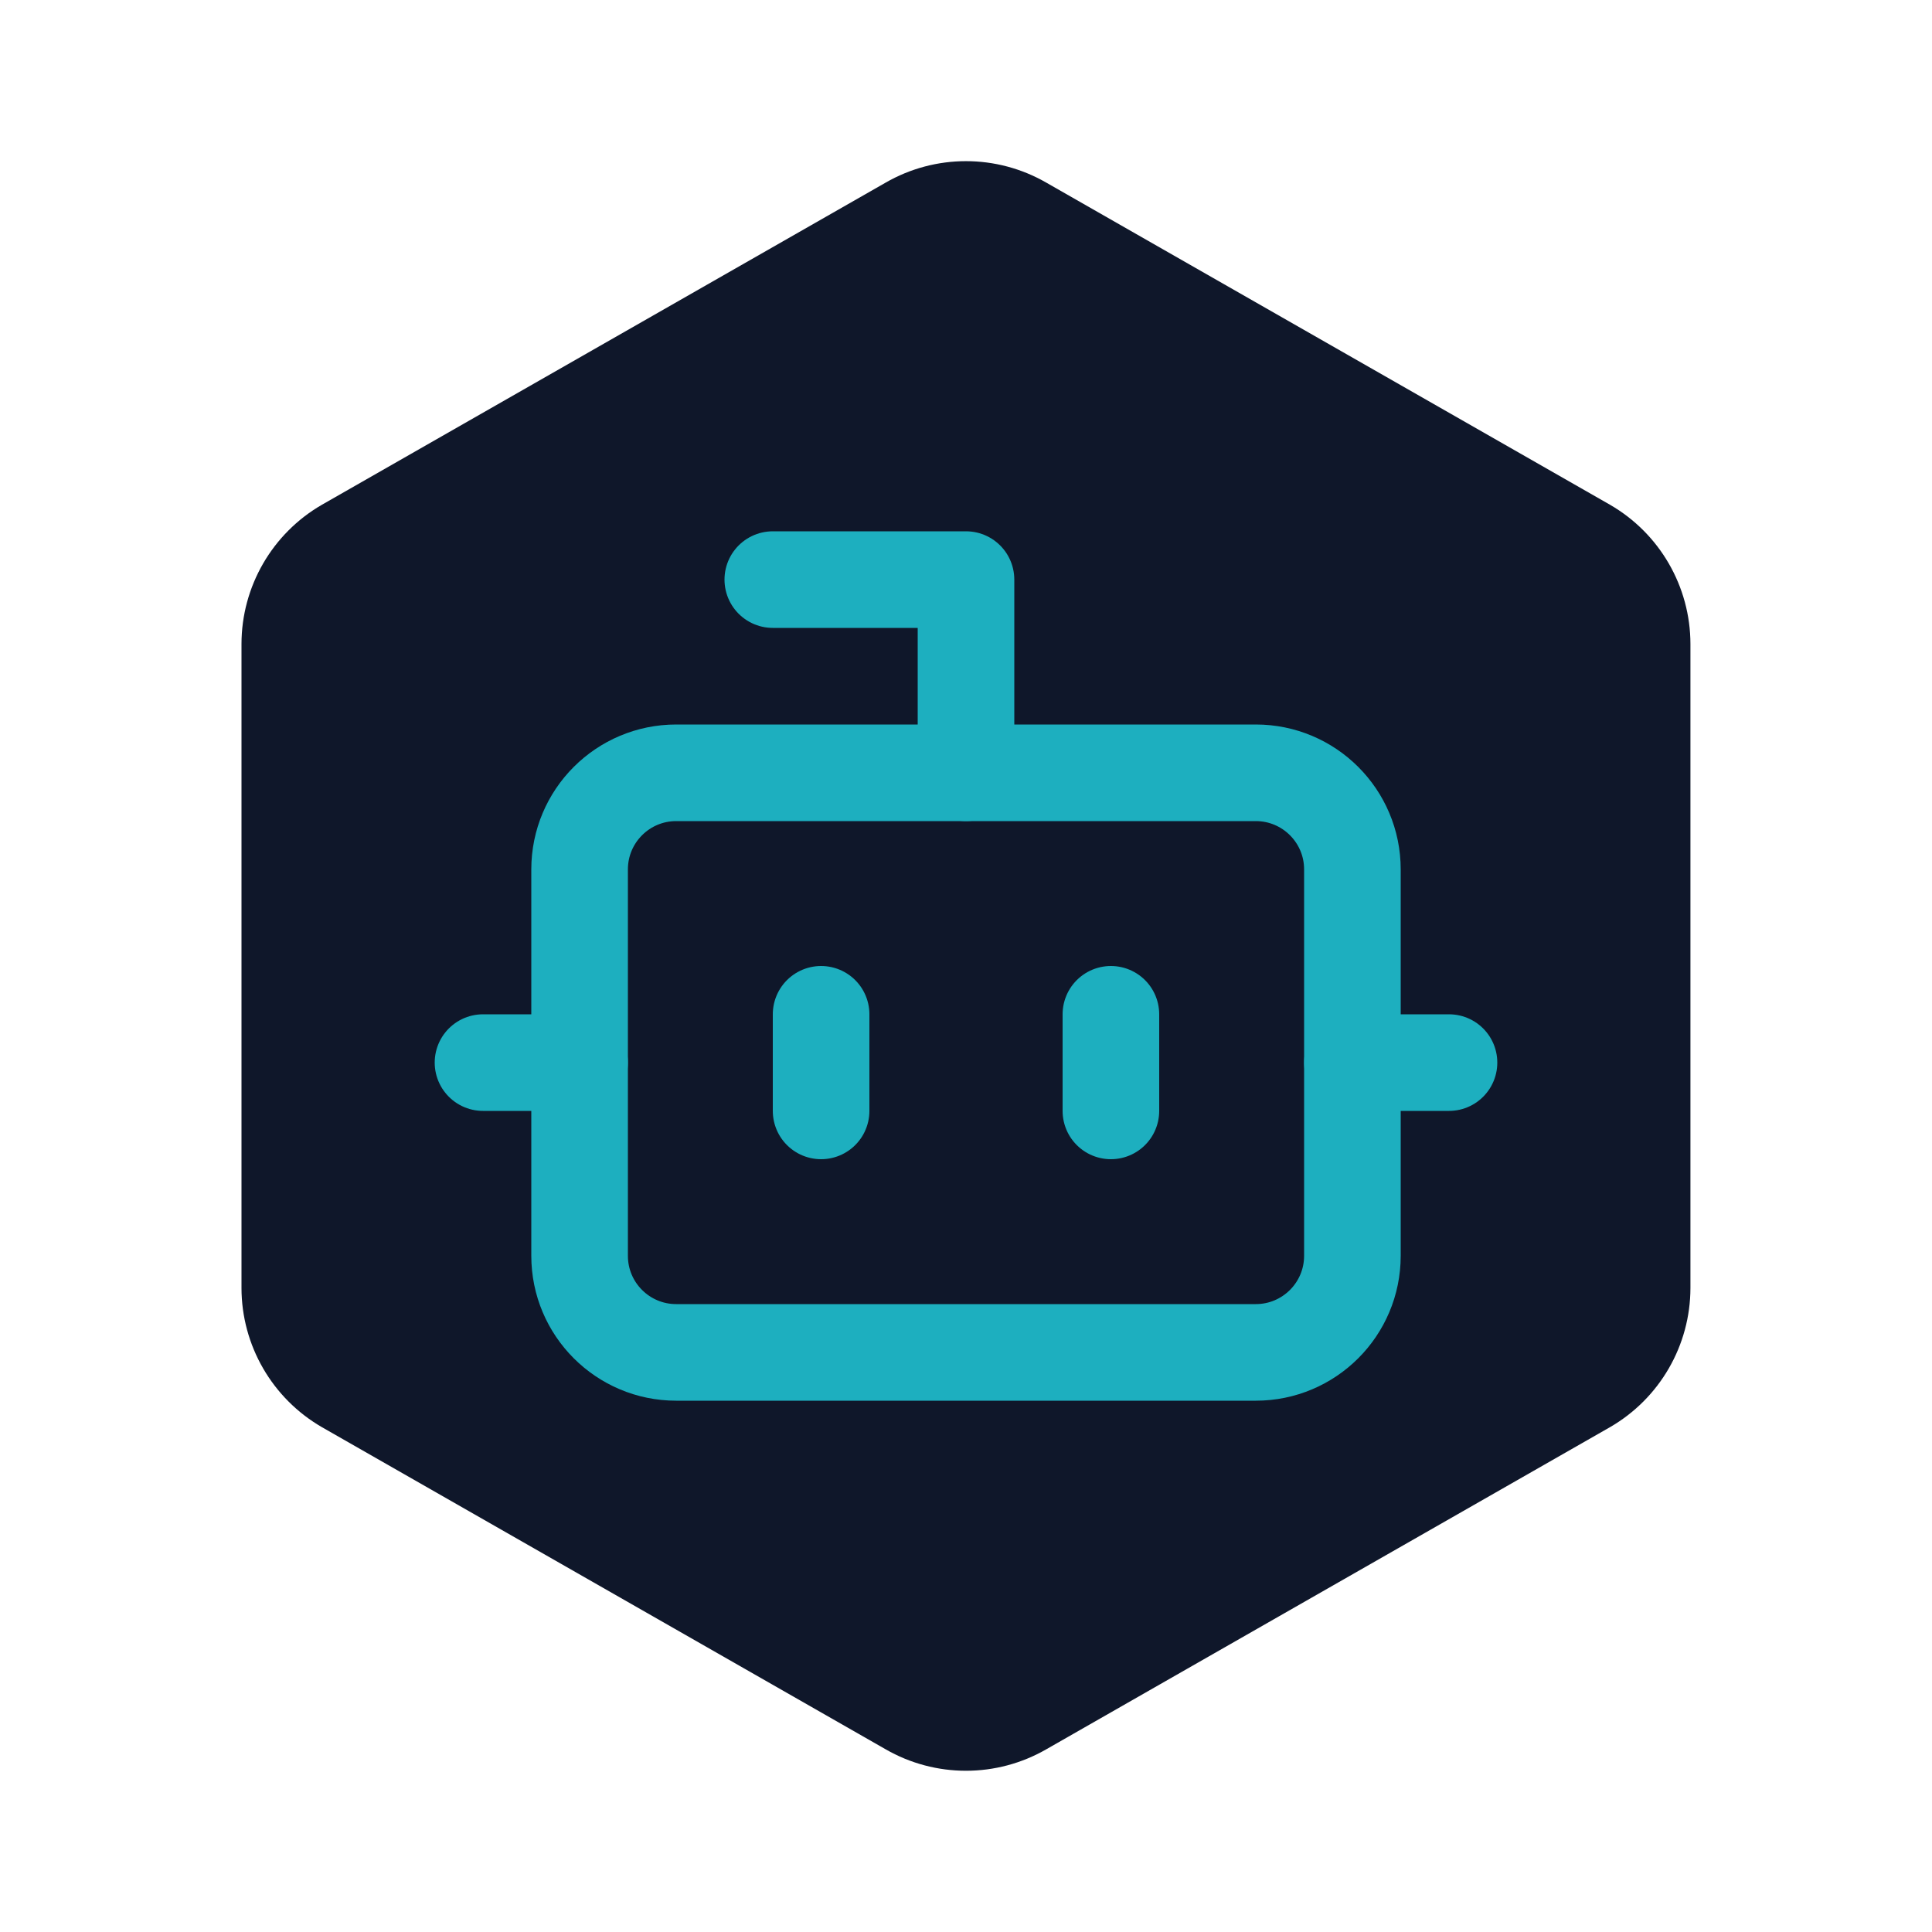
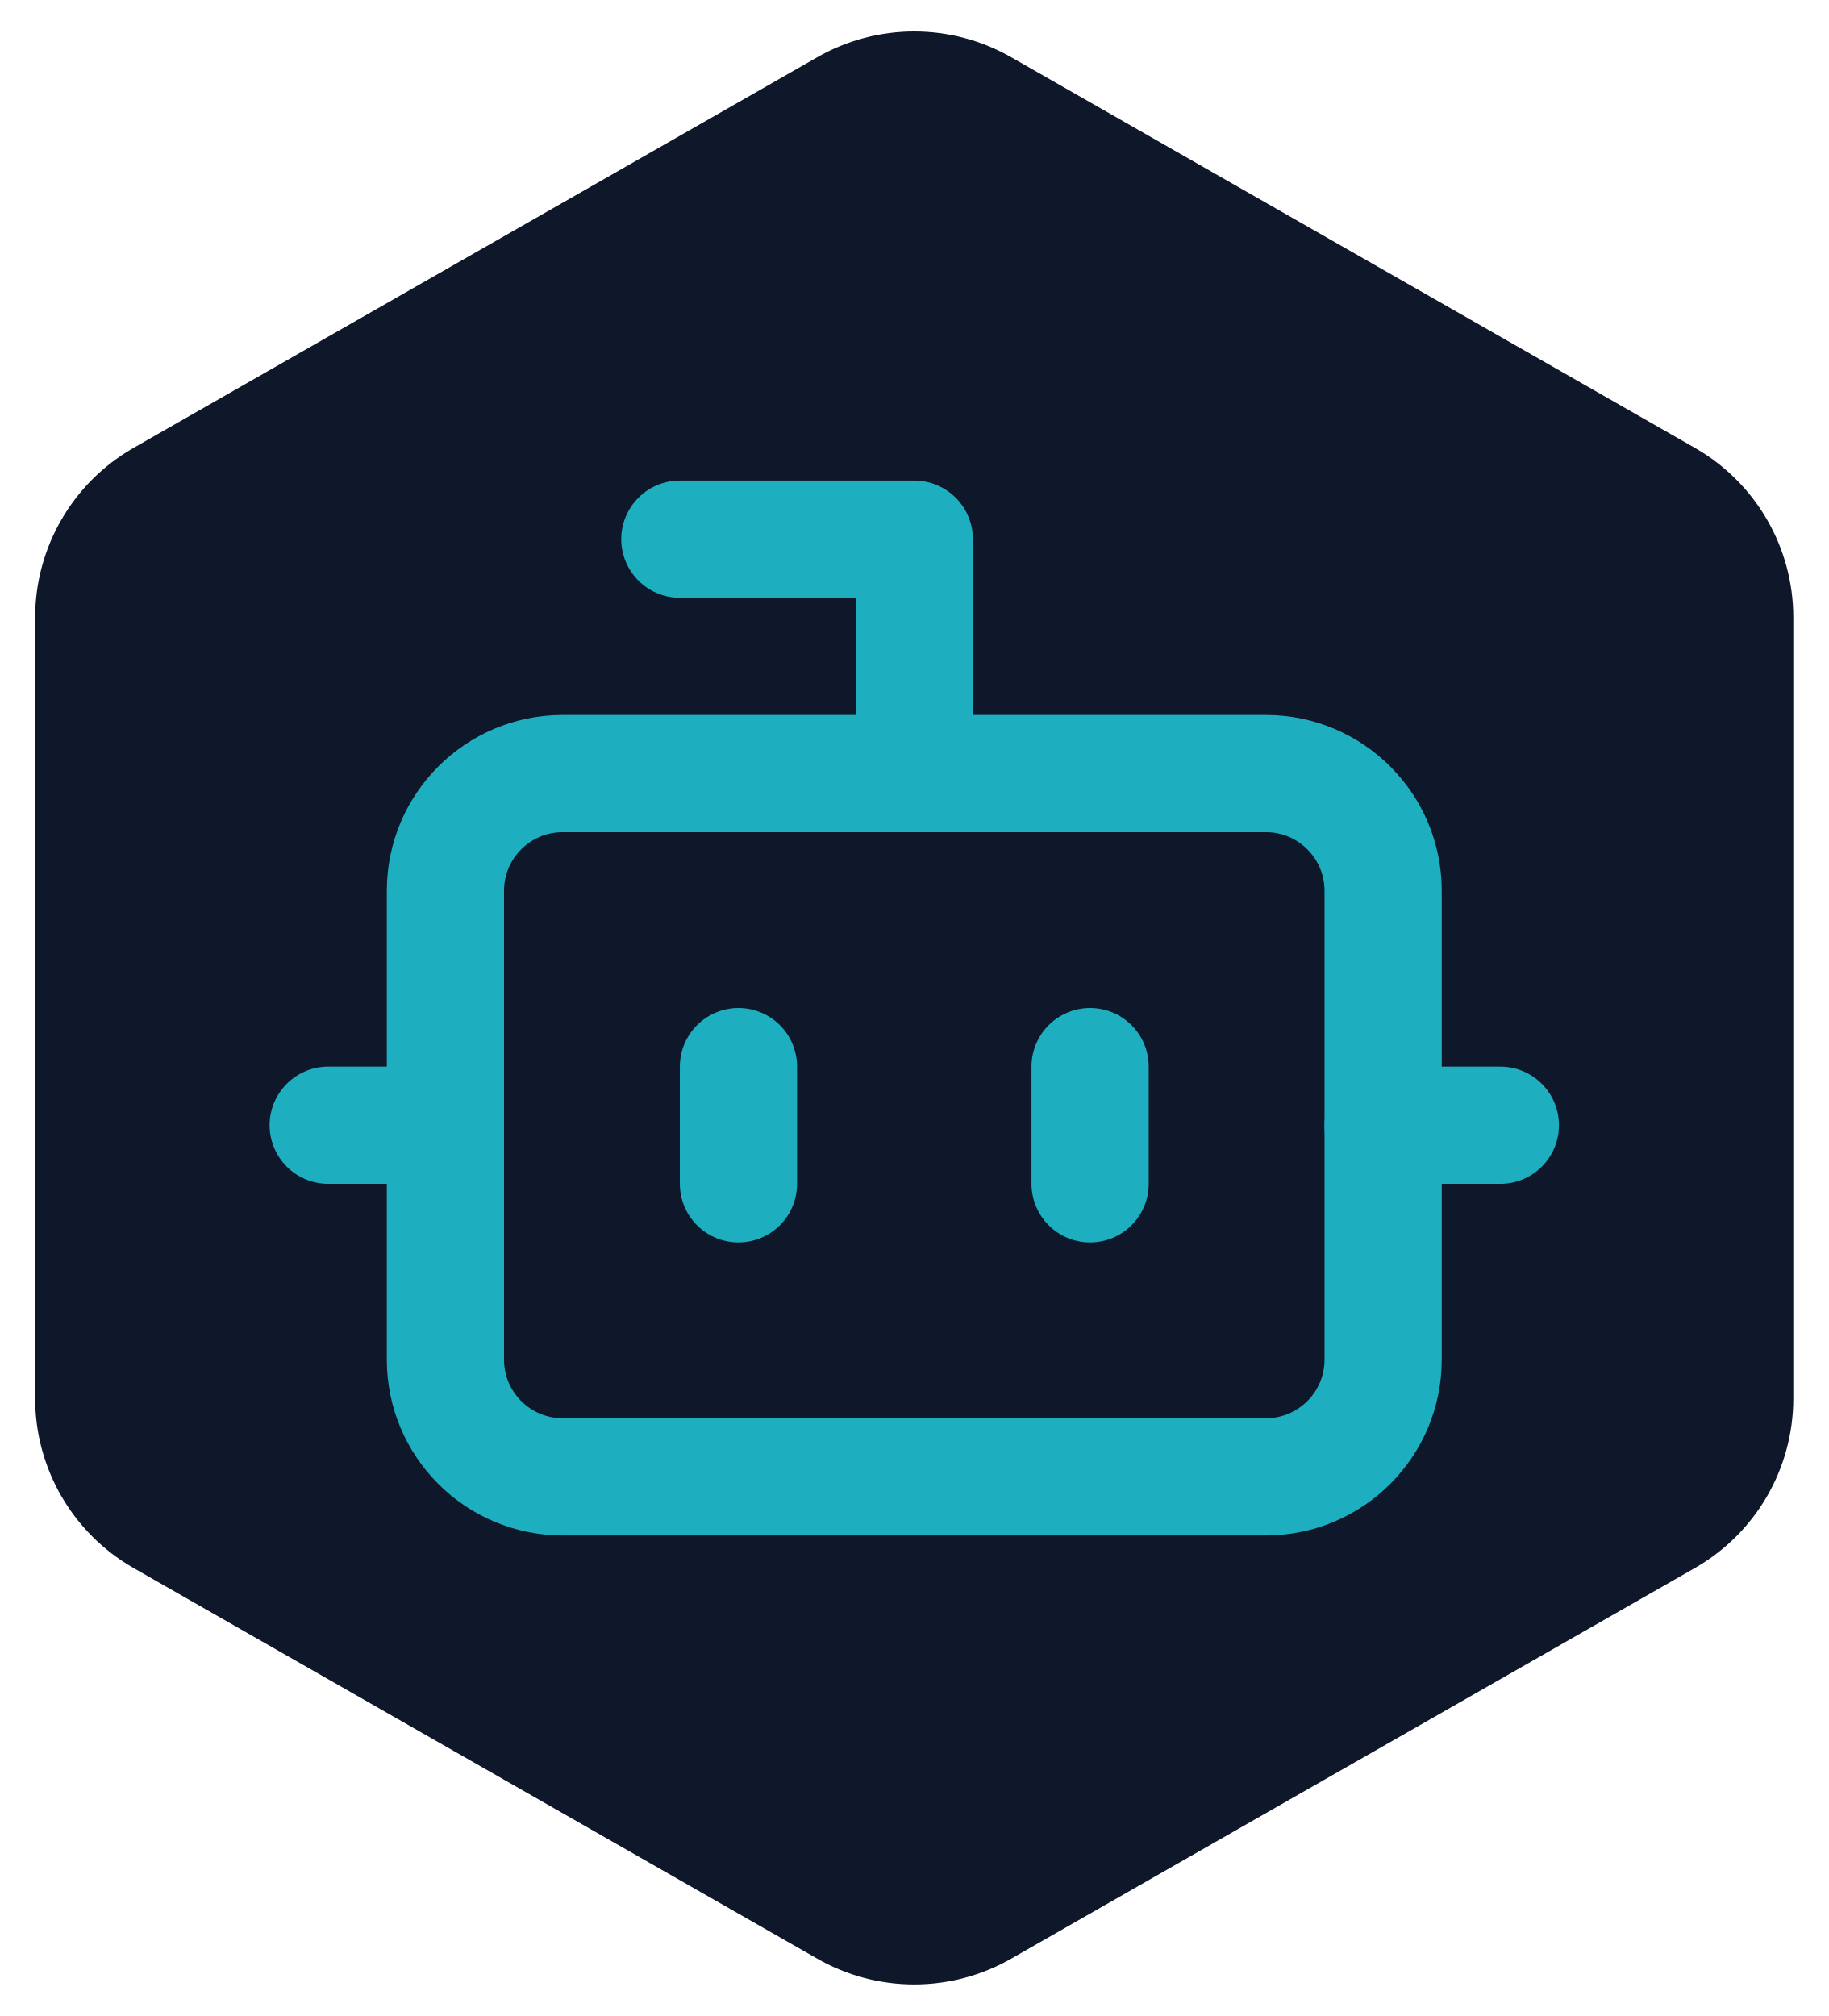
- <svg xmlns="http://www.w3.org/2000/svg" viewBox="0 0 200 200" role="img" aria-label="AgentHero">
+ <svg xmlns="http://www.w3.org/2000/svg" viewBox="22 14 156 172" role="img" aria-label="AgentHero">
  <defs>
    <clipPath id="hexClip">
      <path transform="scale(8.333)" d="M21 16V8a2 2 0 0 0-1-1.73l-7-4a2 2 0 0 0-2 0l-7 4A2 2 0 0 0 3 8v8a2 2 0 0 0 1 1.73l7 4a2 2 0 0 0 2 0l7-4A2 2 0 0 0 21 16z" />
    </clipPath>
  </defs>
  <path transform="scale(8.333)" d="M21 16V8a2 2 0 0 0-1-1.73l-7-4a2 2 0 0 0-2 0l-7 4A2 2 0 0 0 3 8v8a2 2 0 0 0 1 1.73l7 4a2 2 0 0 0 2 0l7-4A2 2 0 0 0 21 16z" fill="#0f172a" />
  <g transform="translate(40, 40) scale(5)" stroke="#1DAFBF" stroke-width="2" stroke-linecap="round" stroke-linejoin="round" fill="none">
    <path d="M12 8V4H8" />
    <rect width="16" height="12" x="4" y="8" rx="2" />
    <path d="M2 14h2" />
    <path d="M20 14h2" />
    <path d="M15 13v2" />
    <path d="M9 13v2" />
  </g>
</svg>
